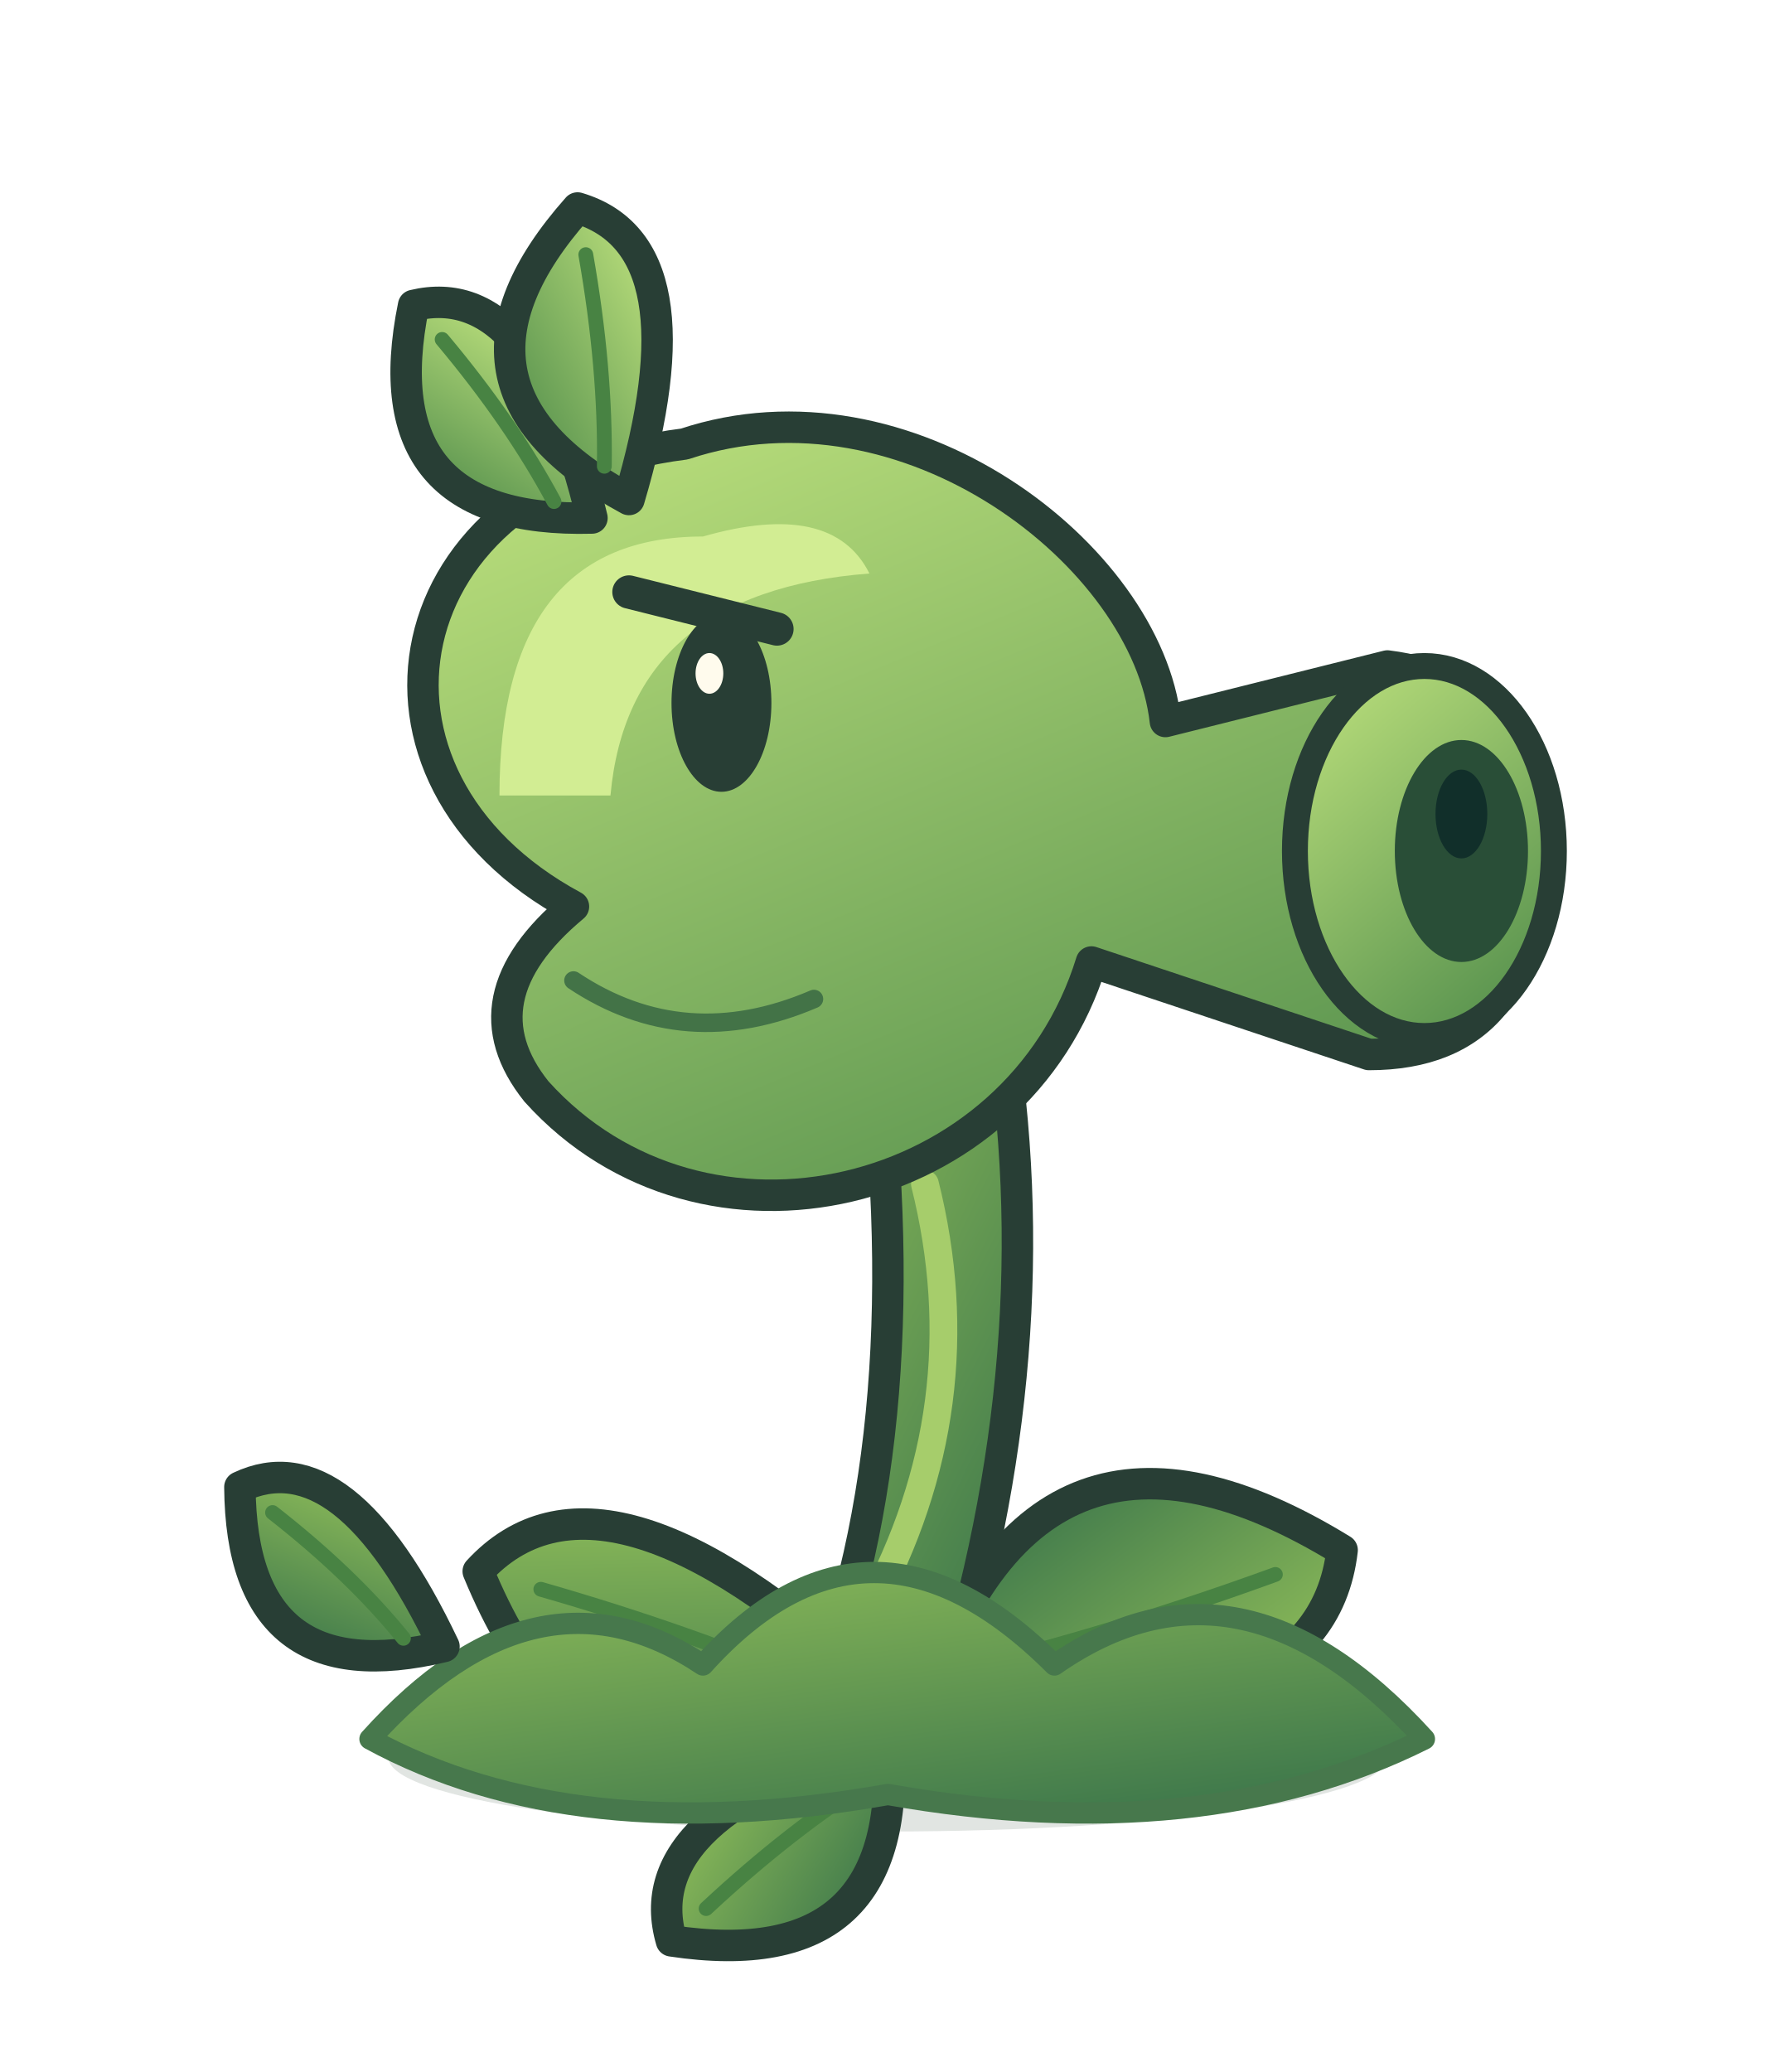
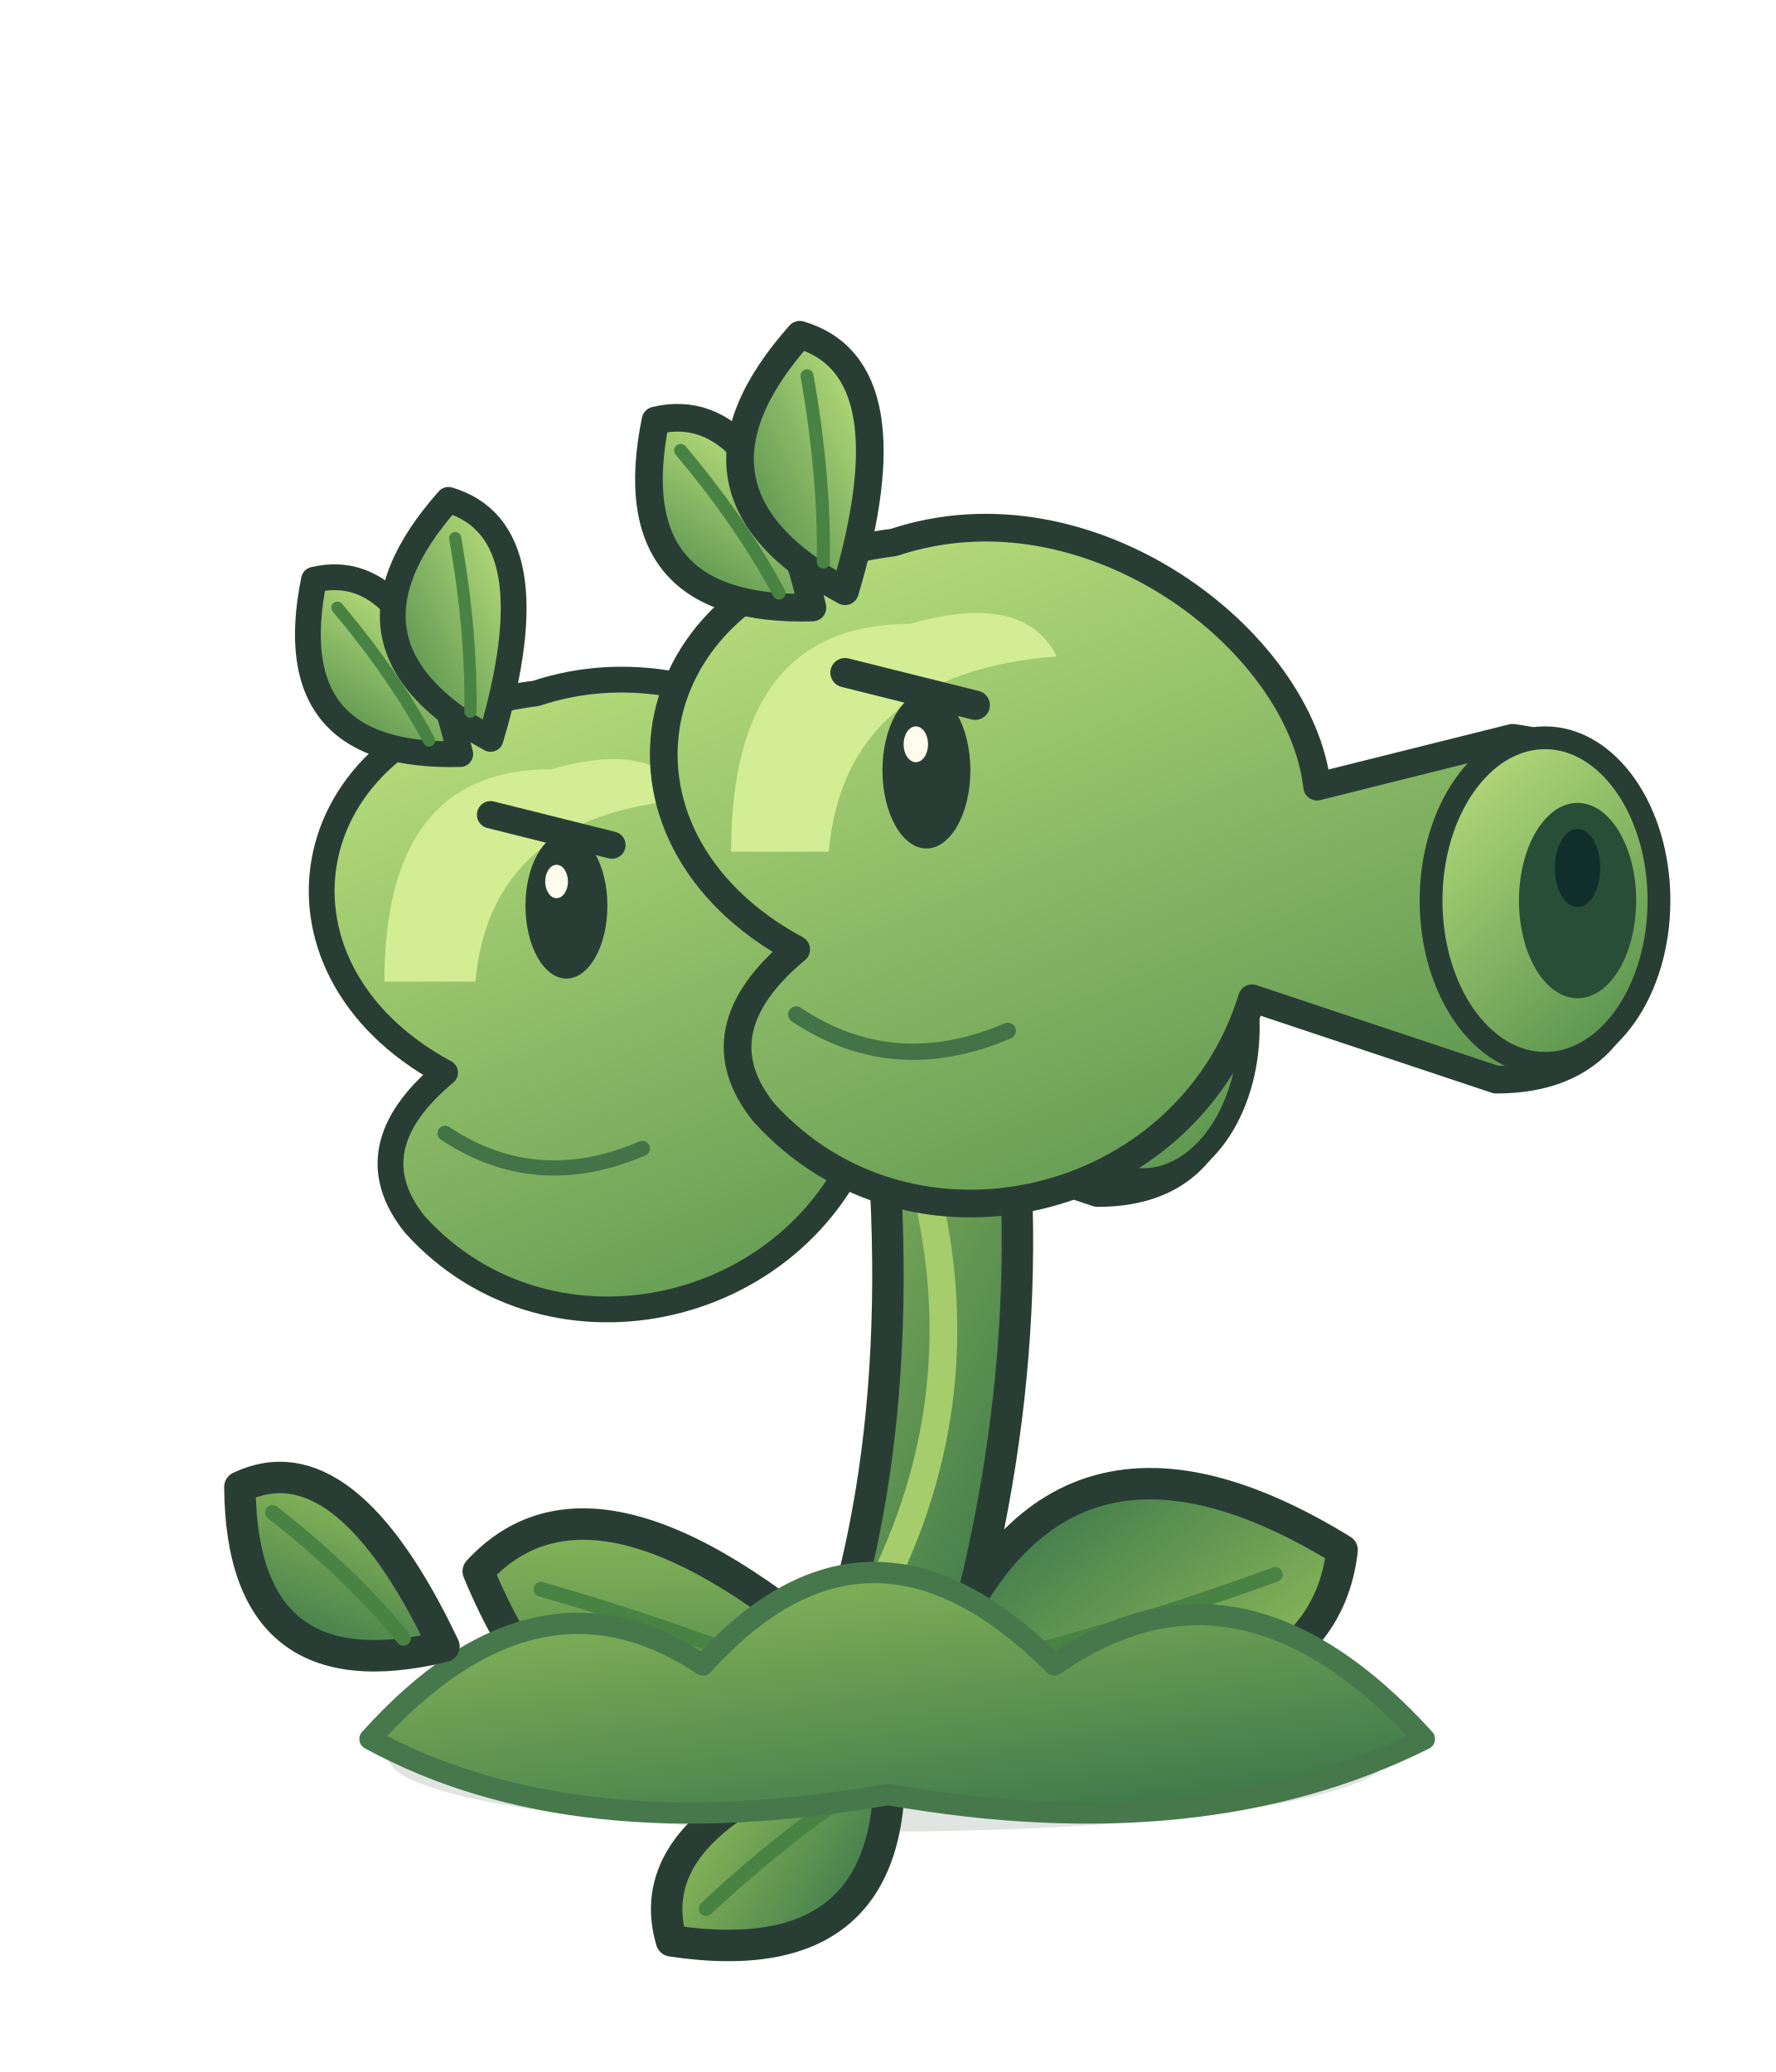
<svg xmlns="http://www.w3.org/2000/svg" width="192" height="224" viewBox="-48 -60 96 112" data-plant-kind="repeater" data-art-signature="f1c5355e02c4">
  <defs>
    <linearGradient id="pea" x1=".2" y1="0" x2=".8" y2="1">
      <stop stop-color="#b7dc7a" />
      <stop offset="1" stop-color="#55904d" />
    </linearGradient>
    <linearGradient id="leaf" x1=".2" y1="0" x2=".8" y2="1">
      <stop stop-color="#88b758" />
      <stop offset="1" stop-color="#3d774b" />
    </linearGradient>
    <linearGradient id="gold" x1=".2" y1="0" x2=".8" y2="1">
      <stop stop-color="#fbe4a0" />
      <stop offset="1" stop-color="#d6953f" />
    </linearGradient>
    <linearGradient id="sun" x1=".2" y1="0" x2=".8" y2="1">
      <stop stop-color="#f0bd65" />
      <stop offset="1" stop-color="#bf813d" />
    </linearGradient>
    <linearGradient id="cream" x1=".2" y1="0" x2=".8" y2="1">
      <stop stop-color="#fff3d4" />
      <stop offset="1" stop-color="#d9be99" />
    </linearGradient>
    <linearGradient id="bark" x1=".2" y1="0" x2=".8" y2="1">
      <stop stop-color="#dcb474" />
      <stop offset="1" stop-color="#aa783f" />
    </linearGradient>
    <linearGradient id="ice" x1=".2" y1="0" x2=".8" y2="1">
      <stop stop-color="#d7f5f4" />
      <stop offset="1" stop-color="#72abc8" />
    </linearGradient>
    <linearGradient id="mint" x1=".2" y1="0" x2=".8" y2="1">
      <stop stop-color="#bfe8cb" />
      <stop offset="1" stop-color="#599993" />
    </linearGradient>
    <linearGradient id="rose" x1=".2" y1="0" x2=".8" y2="1">
      <stop stop-color="#f3b6bd" />
      <stop offset="1" stop-color="#c36282" />
    </linearGradient>
    <linearGradient id="violet" x1=".2" y1="0" x2=".8" y2="1">
      <stop stop-color="#d9c2e9" />
      <stop offset="1" stop-color="#997bb7" />
    </linearGradient>
    <linearGradient id="plum" x1=".2" y1="0" x2=".8" y2="1">
      <stop stop-color="#a995c5" />
      <stop offset="1" stop-color="#665c8a" />
    </linearGradient>
    <linearGradient id="night" x1=".2" y1="0" x2=".8" y2="1">
      <stop stop-color="#6e6b88" />
      <stop offset="1" stop-color="#35394e" />
    </linearGradient>
    <linearGradient id="fire" x1=".2" y1="0" x2=".8" y2="1">
      <stop stop-color="#fbc478" />
      <stop offset="1" stop-color="#dc7243" />
    </linearGradient>
    <linearGradient id="stone" x1=".2" y1="0" x2=".8" y2="1">
      <stop stop-color="#b3bbae" />
      <stop offset="1" stop-color="#747f7b" />
    </linearGradient>
  </defs>
  <ellipse cx="0" cy="35" rx="27" ry="4" fill="#233e2b" opacity=".14" stroke="none" stroke-width="0" />
  <path d="M-4 32 Q2 17 -1 -5 L6 -5 Q9 13 3 32Z" fill="url(#leaf)" stroke="#283e35" stroke-width="1.7" stroke-linejoin="round" stroke-linecap="round" />
  <path d="M-1 27 Q5 16 2 4" fill="none" stroke="#a6cd6b" stroke-width="1.5" stroke-linejoin="round" stroke-linecap="round" />
  <g transform="translate(-1 31) rotate(16)">
    <path d="M0 0 Q-17.6 -8.8 -22 0 Q-11.0 13.86 0 0Z" fill="url(#leaf)" stroke="#283e35" stroke-width="1.7" stroke-linejoin="round" stroke-linecap="round" />
    <path d="M-2 1 Q-9.9 0 -18.48 0" fill="none" stroke="#488343" stroke-width="0.8" stroke-linejoin="round" stroke-linecap="round" />
  </g>
  <g transform="translate(2 32) rotate(160)">
    <path d="M0 0 Q-19.2 -9.6 -24 0 Q-12.0 15.12 0 0Z" fill="url(#leaf)" stroke="#283e35" stroke-width="1.7" stroke-linejoin="round" stroke-linecap="round" />
    <path d="M-2 1 Q-10.8 0 -20.16 0" fill="none" stroke="#488343" stroke-width="0.8" stroke-linejoin="round" stroke-linecap="round" />
  </g>
  <g transform="translate(0 34) rotate(-43)">
    <path d="M0 0 Q-12.8 -6.4 -16 0 Q-8.0 10.08 0 0Z" fill="url(#leaf)" stroke="#283e35" stroke-width="1.7" stroke-linejoin="round" stroke-linecap="round" />
    <path d="M-2 1 Q-7.2 0 -13.44 0" fill="none" stroke="#488343" stroke-width="0.8" stroke-linejoin="round" stroke-linecap="round" />
  </g>
  <path d="M-28 34 Q-19 24 -10 30 Q-1 20 9 30 Q19 23 29 34 Q17 40 0 37 Q-17 40 -28 34Z" fill="url(#leaf)" stroke="#47784c" stroke-width="1.15" stroke-linejoin="round" stroke-linecap="round" />
  <g transform="translate(-24 29) rotate(38)">
    <path d="M0 0 Q-11.2 -5.6 -14 0 Q-7.0 8.82 0 0Z" fill="url(#leaf)" stroke="#283e35" stroke-width="1.7" stroke-linejoin="round" stroke-linecap="round" />
    <path d="M-2 1 Q-6.3 0 -11.76 0" fill="none" stroke="#488343" stroke-width="0.8" stroke-linejoin="round" stroke-linecap="round" />
  </g>
-   <path d="M-17 -11 C-30 -18 -27 -34 -11 -36 C1 -40 14 -30 15 -21 L27 -24 Q35 -23 35 -14 Q35 -3 26 -3 L11 -8 C7 5 -10 9 -19 -1 Q-23 -6 -17 -11Z" fill="url(#pea)" stroke="#283e35" stroke-width="1.7" stroke-linejoin="round" stroke-linecap="round" />
-   <path d="M-21 -17 Q-21 -31 -10 -31 Q-3 -33 -1 -29 Q-14 -28 -15 -17Z" fill="#d2ed93" stroke="none" stroke-width="1.7" stroke-linejoin="round" stroke-linecap="round" />
-   <ellipse cx="29" cy="-14" rx="7" ry="10" fill="url(#pea)" stroke="#283e35" stroke-width="1.4" />
-   <ellipse cx="31" cy="-14" rx="3.6" ry="6" fill="#294e37" stroke="none" stroke-width="1.4" />
-   <ellipse cx="31" cy="-16" rx="1.4" ry="2.4" fill="#112f2a" stroke="none" stroke-width="1.4" />
-   <ellipse cx="-9" cy="-22" rx="2.7" ry="4.8" fill="#283e35" stroke="none" stroke-width="1.4" />
-   <ellipse cx="-9.65" cy="-23.6" rx="0.75" ry="1.1" fill="#fffbed" stroke="none" stroke-width="1.4" />
-   <path d="M-17 -7 Q-11 -3 -4 -6" fill="none" stroke="#437347" stroke-width="1" stroke-linejoin="round" stroke-linecap="round" />
-   <g transform="translate(-16 -32) rotate(50)">
-     <path d="M0 0 Q-12.0 -6.0 -15 0 Q-7.5 9.45 0 0Z" fill="url(#pea)" stroke="#283e35" stroke-width="1.7" stroke-linejoin="round" stroke-linecap="round" />
-     <path d="M-2 1 Q-6.75 0 -12.6 0" fill="none" stroke="#488343" stroke-width="0.8" stroke-linejoin="round" stroke-linecap="round" />
+   <g transform="translate(-10 7) scale(.82)">
+     <path d="M-17 -11 C-30 -18 -27 -34 -11 -36 C1 -40 14 -30 15 -21 L27 -24 Q35 -23 35 -14 Q35 -3 26 -3 L11 -8 C7 5 -10 9 -19 -1 Q-23 -6 -17 -11Z" fill="url(#pea)" stroke="#283e35" stroke-width="1.7" stroke-linejoin="round" stroke-linecap="round" />
+     <path d="M-21 -17 Q-21 -31 -10 -31 Q-3 -33 -1 -29 Q-14 -28 -15 -17Z" fill="#d2ed93" stroke="none" stroke-width="1.7" stroke-linejoin="round" stroke-linecap="round" />
+     <ellipse cx="29" cy="-14" rx="7" ry="10" fill="url(#pea)" stroke="#283e35" stroke-width="1.4" />
+     <ellipse cx="31" cy="-14" rx="3.6" ry="6" fill="#294e37" stroke="none" stroke-width="1.4" />
+     <ellipse cx="31" cy="-16" rx="1.4" ry="2.4" fill="#112f2a" stroke="none" stroke-width="1.4" />
+     <ellipse cx="-9" cy="-22" rx="2.7" ry="4.8" fill="#283e35" stroke="none" stroke-width="1.4" />
+     <ellipse cx="-9.65" cy="-23.6" rx="0.75" ry="1.1" fill="#fffbed" stroke="none" stroke-width="1.4" />
+     <path d="M-17 -7 Q-11 -3 -4 -6" fill="none" stroke="#437347" stroke-width="1" stroke-linejoin="round" stroke-linecap="round" />
+     <g transform="translate(-16 -32) rotate(50)">
+       <path d="M0 0 Q-12.0 -6.0 -15 0 Q-7.5 9.45 0 0Z" fill="url(#pea)" stroke="#283e35" stroke-width="1.7" stroke-linejoin="round" stroke-linecap="round" />
+       <path d="M-2 1 Q-6.75 0 -12.6 0" fill="none" stroke="#488343" stroke-width="0.8" stroke-linejoin="round" stroke-linecap="round" />
+     </g>
+     <g transform="translate(-14 -33) rotate(80)">
+       <path d="M0 0 Q-12.8 -6.4 -16 0 Q-8.0 10.08 0 0Z" fill="url(#pea)" stroke="#283e35" stroke-width="1.7" stroke-linejoin="round" stroke-linecap="round" />
+       <path d="M-2 1 Q-7.2 0 -13.44 0" fill="none" stroke="#488343" stroke-width="0.8" stroke-linejoin="round" stroke-linecap="round" />
+     </g>
+     <path d="M-14 -28 L-6 -26" fill="none" stroke="#283e35" stroke-width="1.8" stroke-linejoin="round" stroke-linecap="round" />
  </g>
-   <g transform="translate(-14 -33) rotate(80)">
-     <path d="M0 0 Q-12.8 -6.4 -16 0 Q-8.0 10.08 0 0Z" fill="url(#pea)" stroke="#283e35" stroke-width="1.7" stroke-linejoin="round" stroke-linecap="round" />
-     <path d="M-2 1 Q-7.2 0 -13.44 0" fill="none" stroke="#488343" stroke-width="0.8" stroke-linejoin="round" stroke-linecap="round" />
+   <g transform="translate(10 1) scale(.88)">
+     <path d="M-17 -11 C-30 -18 -27 -34 -11 -36 C1 -40 14 -30 15 -21 L27 -24 Q35 -23 35 -14 Q35 -3 26 -3 L11 -8 C7 5 -10 9 -19 -1 Q-23 -6 -17 -11Z" fill="url(#pea)" stroke="#283e35" stroke-width="1.7" stroke-linejoin="round" stroke-linecap="round" />
+     <path d="M-21 -17 Q-21 -31 -10 -31 Q-3 -33 -1 -29 Q-14 -28 -15 -17Z" fill="#d2ed93" stroke="none" stroke-width="1.7" stroke-linejoin="round" stroke-linecap="round" />
+     <ellipse cx="29" cy="-14" rx="7" ry="10" fill="url(#pea)" stroke="#283e35" stroke-width="1.4" />
+     <ellipse cx="31" cy="-14" rx="3.6" ry="6" fill="#294e37" stroke="none" stroke-width="1.4" />
+     <ellipse cx="31" cy="-16" rx="1.4" ry="2.4" fill="#112f2a" stroke="none" stroke-width="1.4" />
+     <ellipse cx="-9" cy="-22" rx="2.7" ry="4.8" fill="#283e35" stroke="none" stroke-width="1.4" />
+     <ellipse cx="-9.65" cy="-23.6" rx="0.75" ry="1.1" fill="#fffbed" stroke="none" stroke-width="1.4" />
+     <path d="M-17 -7 Q-11 -3 -4 -6" fill="none" stroke="#437347" stroke-width="1" stroke-linejoin="round" stroke-linecap="round" />
+     <g transform="translate(-16 -32) rotate(50)">
+       <path d="M0 0 Q-12.0 -6.0 -15 0 Q-7.5 9.45 0 0Z" fill="url(#pea)" stroke="#283e35" stroke-width="1.7" stroke-linejoin="round" stroke-linecap="round" />
+       <path d="M-2 1 Q-6.75 0 -12.6 0" fill="none" stroke="#488343" stroke-width="0.8" stroke-linejoin="round" stroke-linecap="round" />
+     </g>
+     <g transform="translate(-14 -33) rotate(80)">
+       <path d="M0 0 Q-12.8 -6.4 -16 0 Q-8.0 10.08 0 0Z" fill="url(#pea)" stroke="#283e35" stroke-width="1.7" stroke-linejoin="round" stroke-linecap="round" />
+       <path d="M-2 1 Q-7.2 0 -13.44 0" fill="none" stroke="#488343" stroke-width="0.8" stroke-linejoin="round" stroke-linecap="round" />
+     </g>
+     <path d="M-14 -28 L-6 -26" fill="none" stroke="#283e35" stroke-width="1.8" stroke-linejoin="round" stroke-linecap="round" />
  </g>
-   <path d="M-14 -28 L-6 -26" fill="none" stroke="#283e35" stroke-width="1.8" stroke-linejoin="round" stroke-linecap="round" />
</svg>
